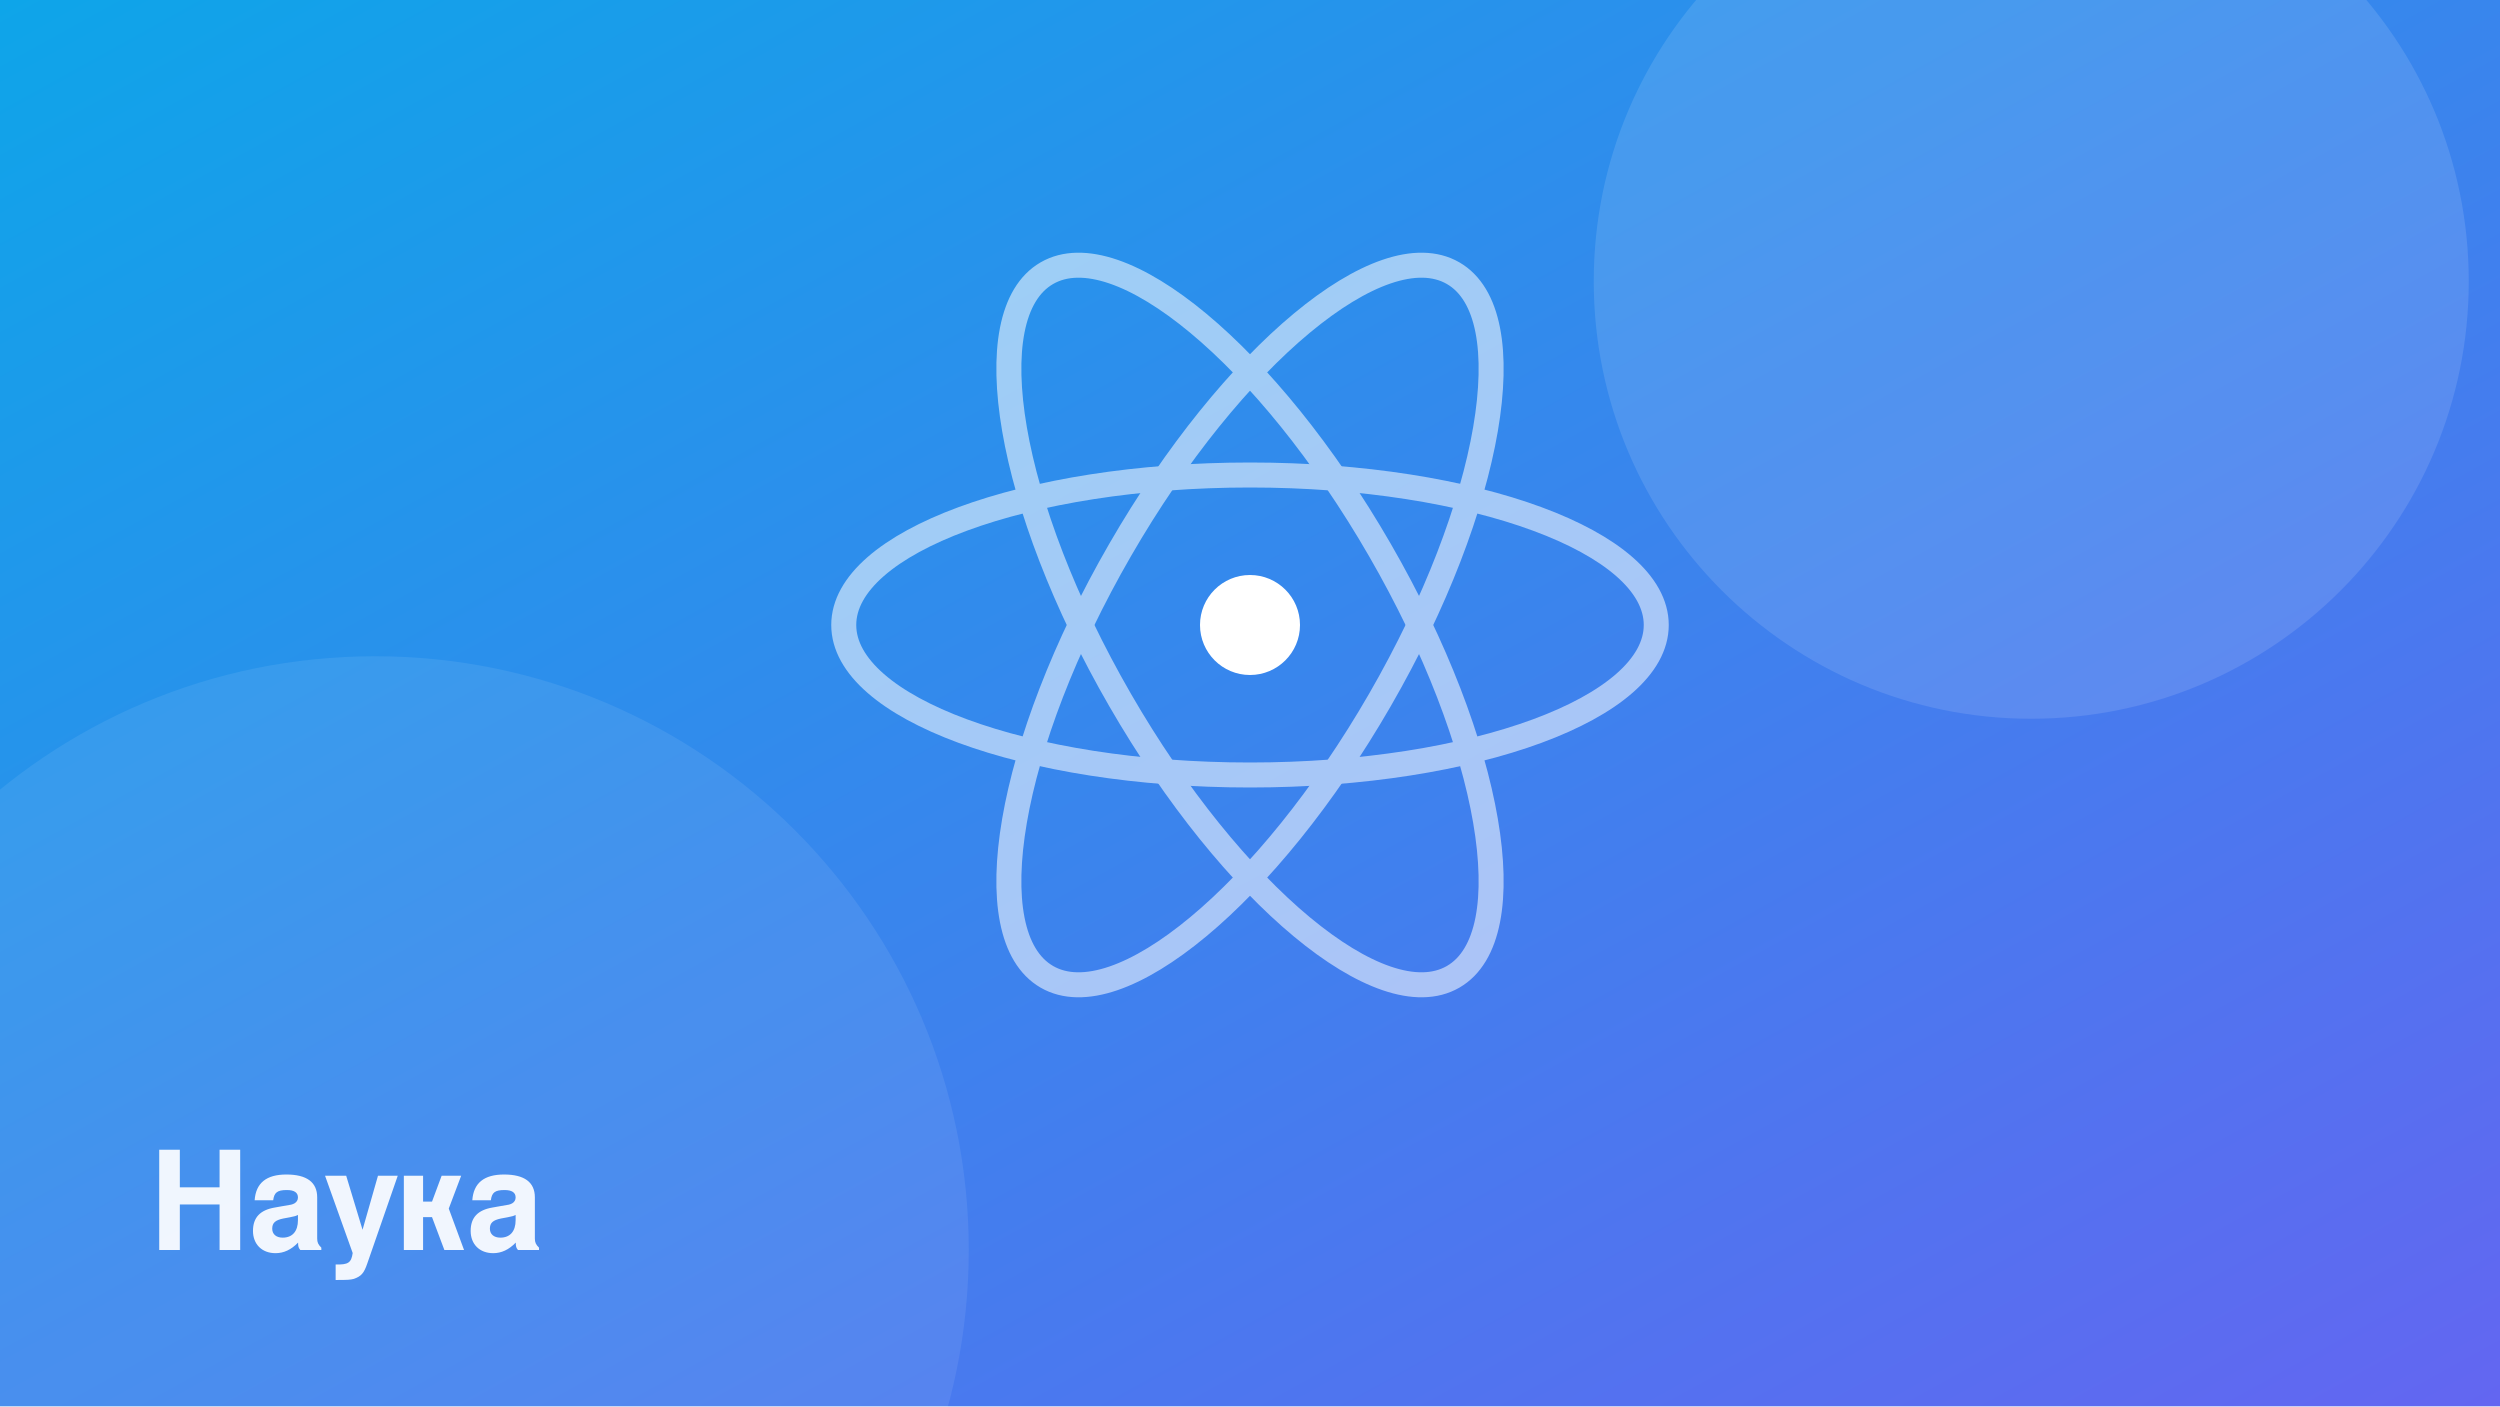
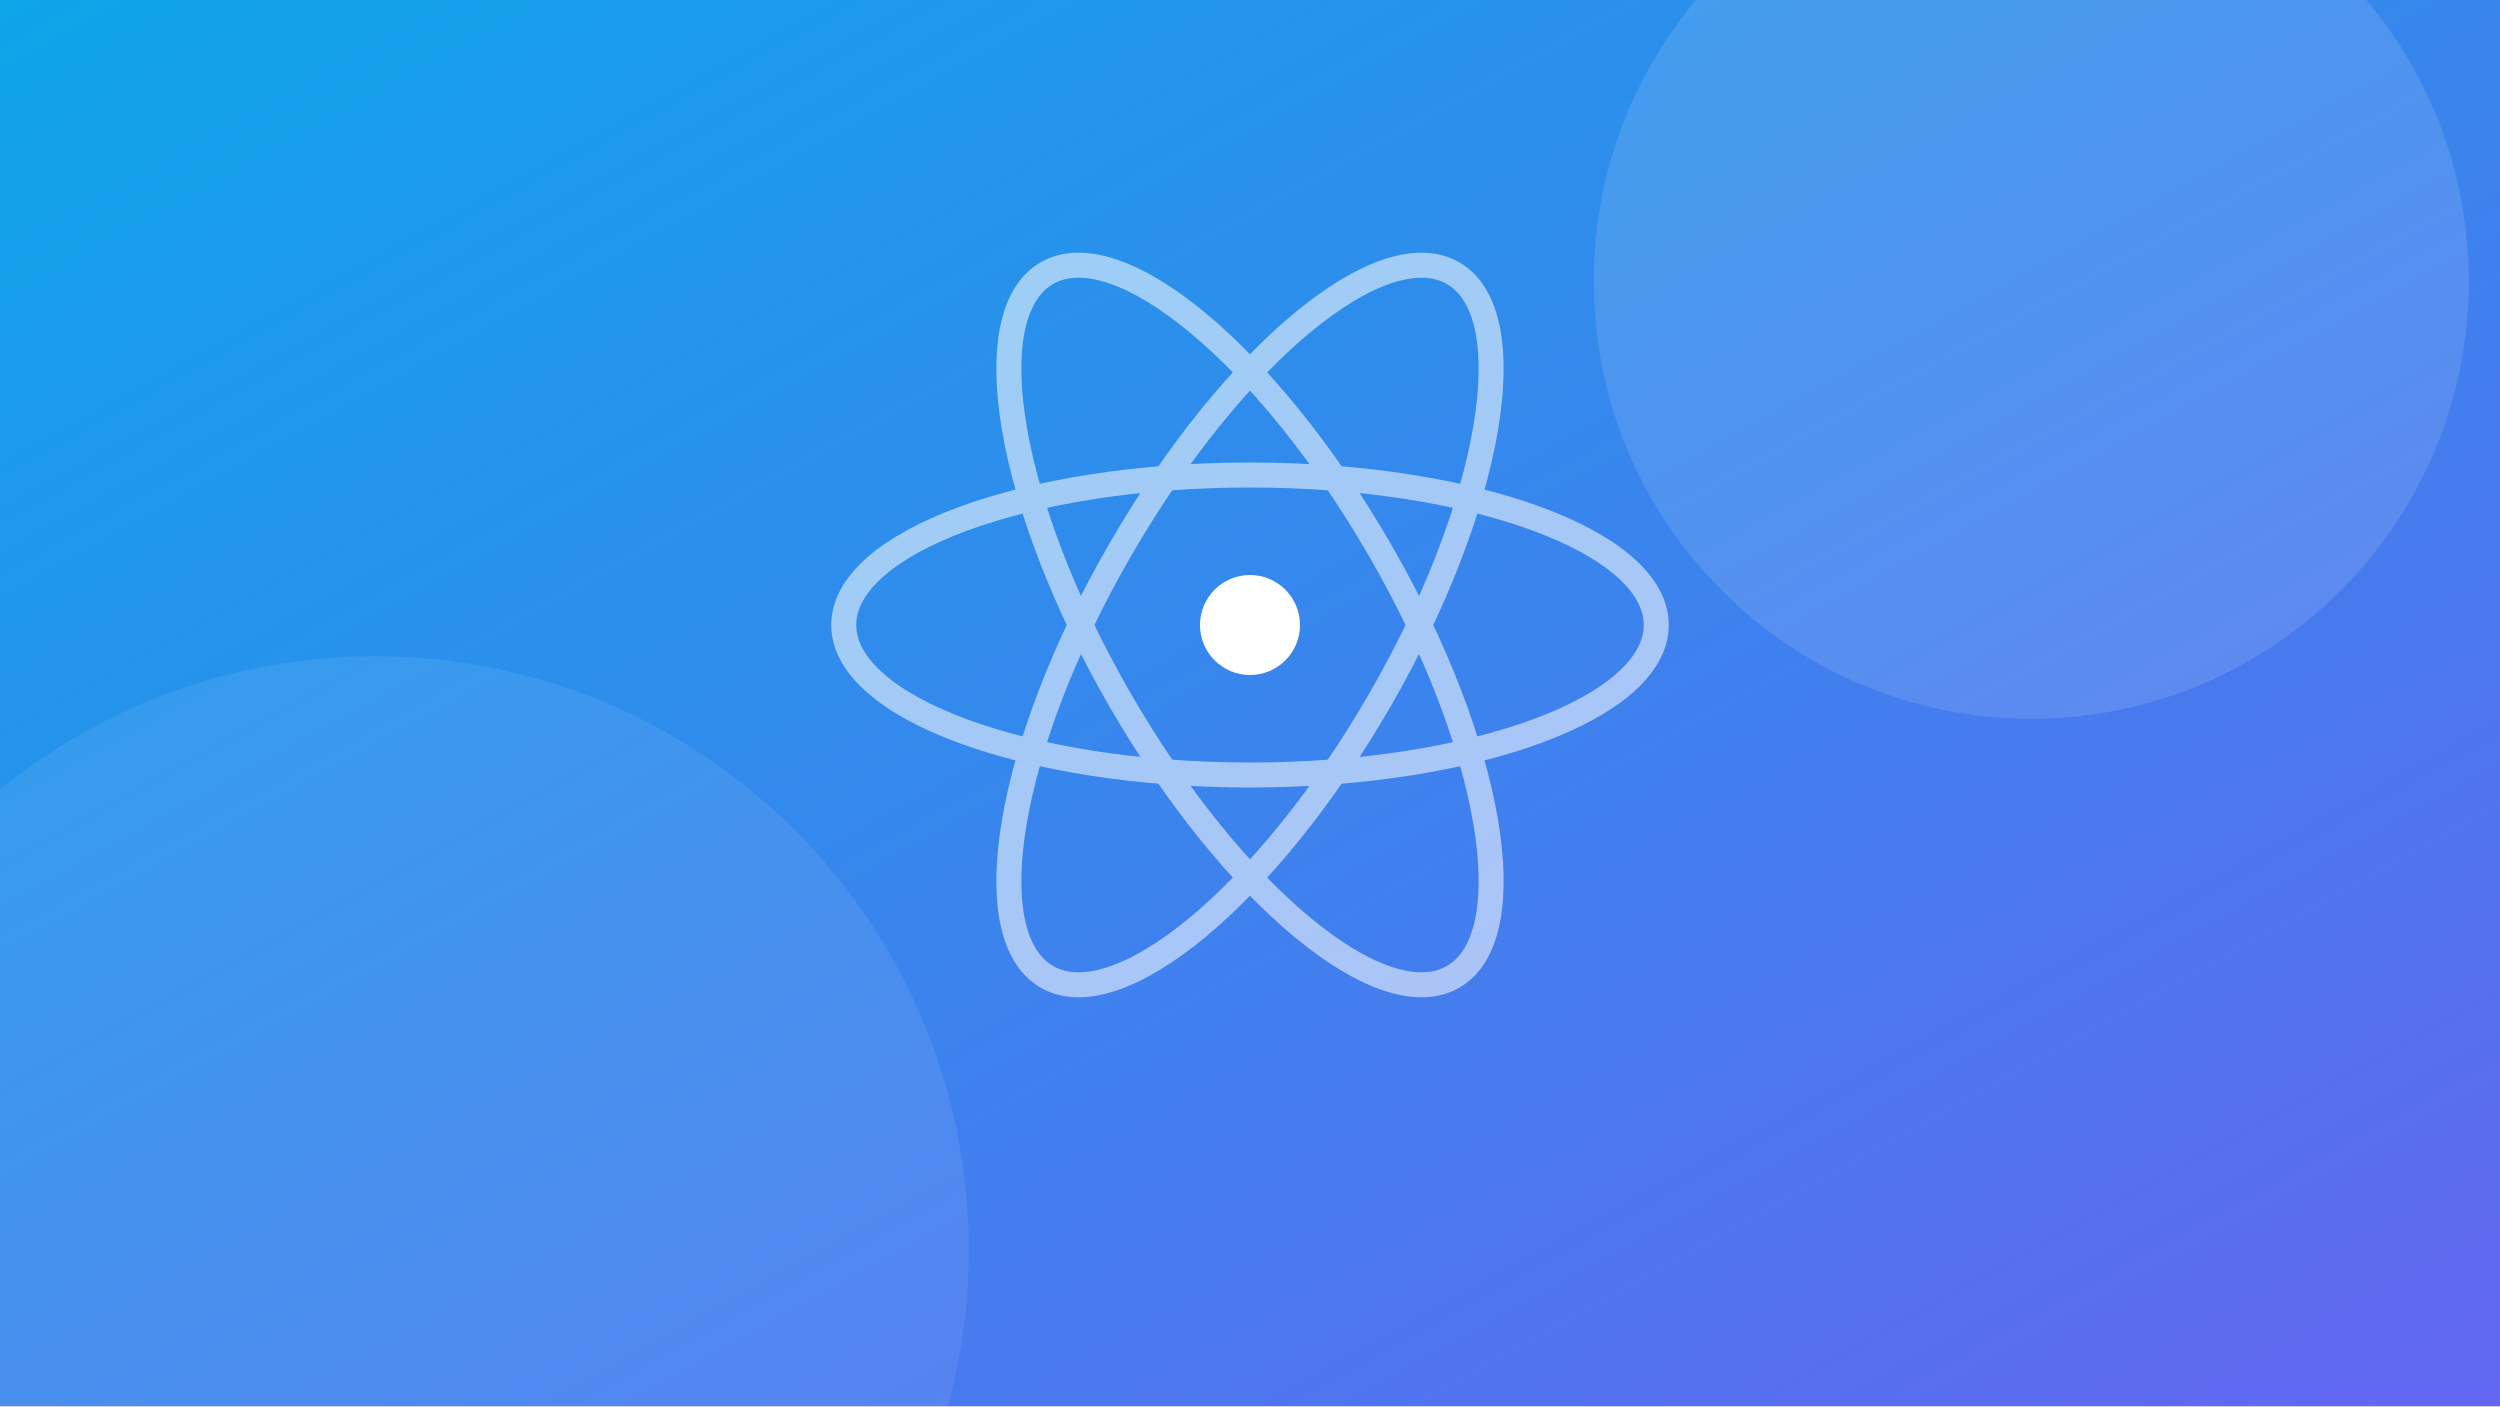
<svg xmlns="http://www.w3.org/2000/svg" width="800" height="450" viewBox="0 0 800 450">
  <defs>
    <linearGradient id="g" x1="0" y1="0" x2="1" y2="1">
      <stop offset="0" stop-color="#0ea5e9" />
      <stop offset="1" stop-color="#6366f1" />
    </linearGradient>
  </defs>
  <rect width="800" height="450" fill="url(#g)" />
  <circle cx="650" cy="90" r="140" fill="#fff" opacity=".12" />
  <circle cx="120" cy="400" r="190" fill="#fff" opacity=".08" />
  <g fill="none" stroke="#fff" stroke-width="8" opacity=".55">
    <ellipse cx="400" cy="200" rx="130" ry="48" />
    <ellipse cx="400" cy="200" rx="130" ry="48" transform="rotate(60 400 200)" />
    <ellipse cx="400" cy="200" rx="130" ry="48" transform="rotate(-60 400 200)" />
  </g>
  <circle cx="400" cy="200" r="16" fill="#fff" />
-   <text x="48" y="400" font-family="Segoe UI, Helvetica, Arial, sans-serif" font-size="44" font-weight="700" fill="#fff" opacity=".92">Наука</text>
</svg>
